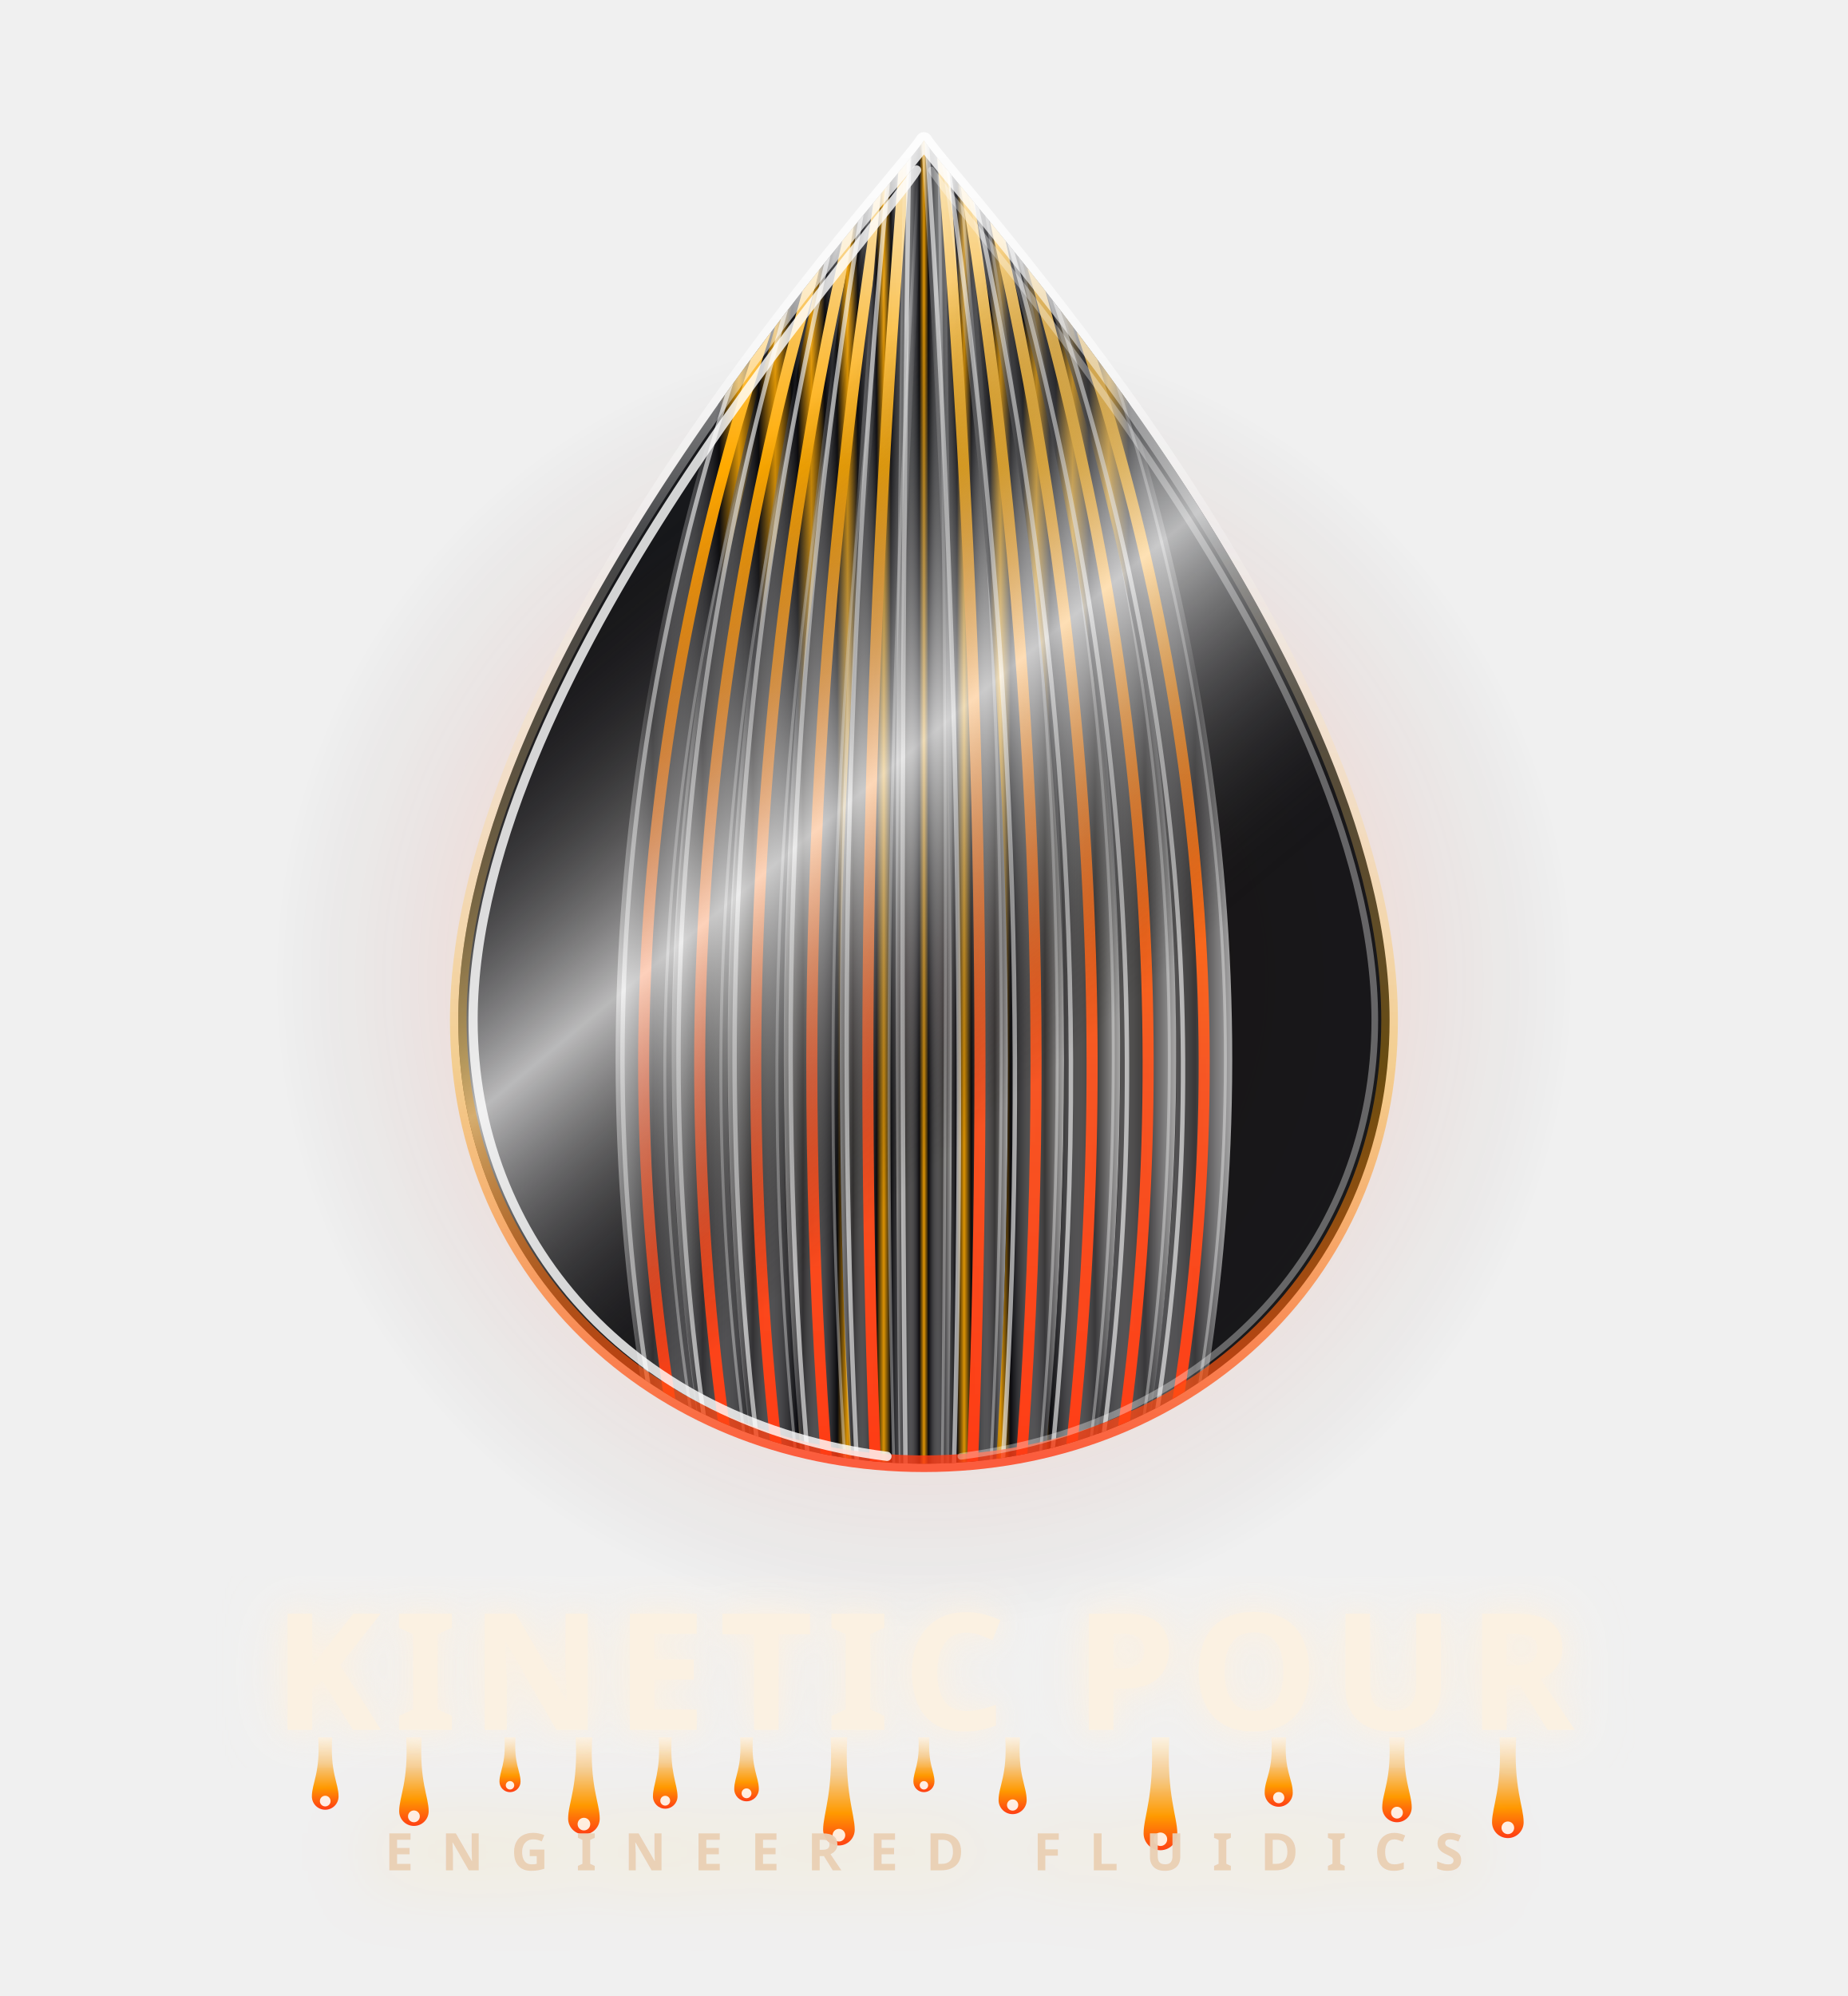
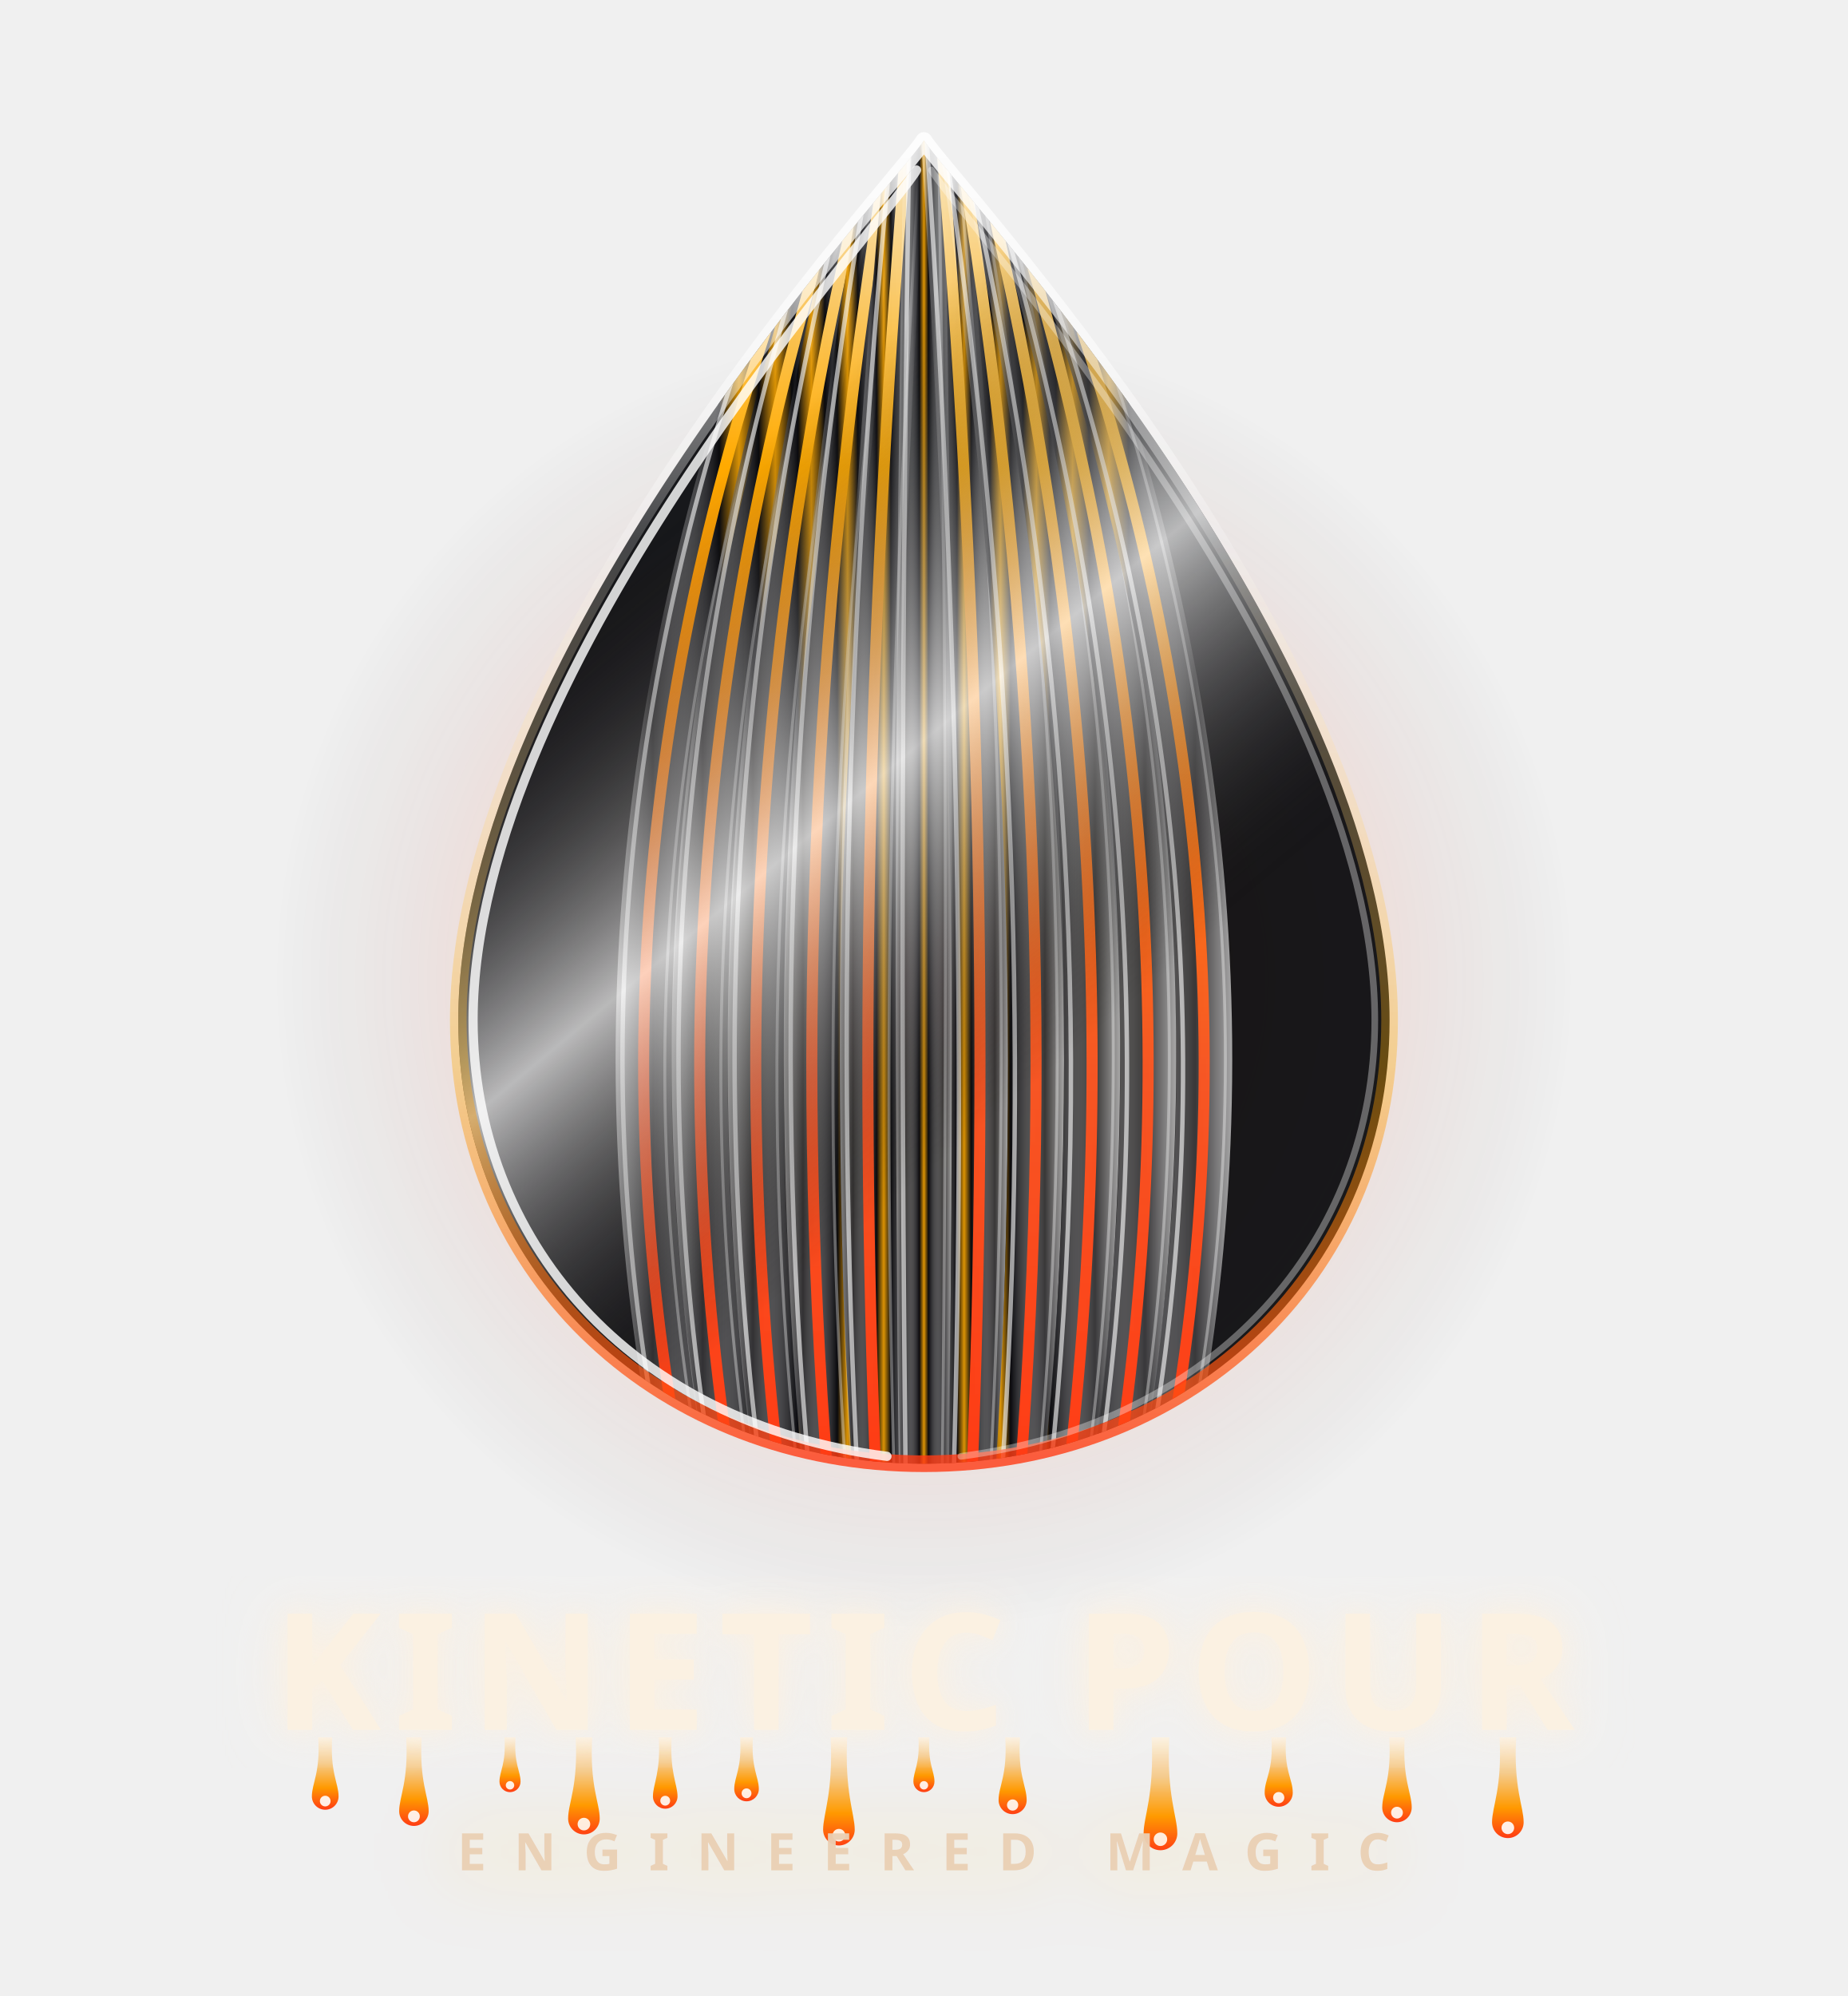
- <svg xmlns="http://www.w3.org/2000/svg" class="kinetic-pour-native-emblem" viewBox="0 0 500 540" role="img" aria-label="Kinetic Pour // Engineered Fluidics">
+ <svg xmlns="http://www.w3.org/2000/svg" class="kinetic-pour-native-emblem" viewBox="0 0 500 540" role="img" aria-label="Kinetic Pour // Engineered Magic">
  <defs>
    <radialGradient id="kpFurnaceCore" cx="50%" cy="50%" r="50%">
      <stop offset="0%" stop-color="#ff3b14" stop-opacity="0.65" />
      <stop offset="30%" stop-color="#ff9900" stop-opacity="0.38" />
      <stop offset="65%" stop-color="#ff3b14" stop-opacity="0.1" />
      <stop offset="100%" stop-color="#000000" stop-opacity="0" />
    </radialGradient>
    <linearGradient id="ribGlassGrad" x1="0%" y1="0%" x2="100%" y2="0%">
      <stop offset="0%" stop-color="rgba(255, 255, 255, 0.55)" />
      <stop offset="15%" stop-color="rgba(255, 255, 255, 0.12)" />
      <stop offset="42%" stop-color="rgba(8, 8, 12, 0.95)" />
      <stop offset="50%" stop-color="rgba(255, 170, 0, 0.88)" />
      <stop offset="58%" stop-color="rgba(8, 8, 12, 0.95)" />
      <stop offset="85%" stop-color="rgba(255, 255, 255, 0.15)" />
      <stop offset="100%" stop-color="rgba(255, 255, 255, 0.65)" />
    </linearGradient>
    <linearGradient id="liquidCoreGrad" x1="0%" y1="0%" x2="0%" y2="100%">
      <stop offset="0%" stop-color="#fff0d0" stop-opacity="0.95" />
      <stop offset="25%" stop-color="#ffaa00" stop-opacity="1" />
      <stop offset="70%" stop-color="#ff5722" stop-opacity="0.95" />
      <stop offset="100%" stop-color="#ff3b14" stop-opacity="1" />
    </linearGradient>
    <linearGradient id="dropletWallGrad" x1="0%" y1="0%" x2="0%" y2="100%">
      <stop offset="0%" stop-color="rgba(255, 255, 255, 0.85)" />
      <stop offset="30%" stop-color="rgba(255, 255, 255, 0.2)" />
      <stop offset="70%" stop-color="rgba(255, 170, 0, 0.35)" />
      <stop offset="100%" stop-color="rgba(255, 59, 20, 0.8)" />
    </linearGradient>
    <linearGradient id="dripFlowGrad" x1="0%" y1="0%" x2="0%" y2="100%">
      <stop offset="0%" stop-color="#fbf1e2" />
      <stop offset="35%" stop-color="#f5cc8e" />
      <stop offset="70%" stop-color="#ff9900" />
      <stop offset="100%" stop-color="#ff3b14" />
    </linearGradient>
    <linearGradient id="specularSweepGrad" x1="0%" y1="0%" x2="100%" y2="100%">
      <stop offset="0%" stop-color="transparent" />
      <stop offset="40%" stop-color="transparent" />
      <stop offset="50%" stop-color="rgba(255, 255, 255, 0.7)" />
      <stop offset="60%" stop-color="transparent" />
      <stop offset="100%" stop-color="transparent" />
    </linearGradient>
    <clipPath id="dropletClip">
      <path d="M 250,38 C 256,48 376,176 376,276 C 376,346 320,396 250,396 C 180,396 124,346 124,276 C 124,176 244,48 250,38 Z" />
    </clipPath>
    <filter id="kpEmberGlow" x="-30%" y="-30%" width="160%" height="160%">
      <feGaussianBlur stdDeviation="3.5" result="blur1" />
      <feGaussianBlur stdDeviation="8" in="SourceGraphic" result="blur2" />
      <feMerge>
        <feMergeNode in="blur2" />
        <feMergeNode in="blur1" />
        <feMergeNode in="SourceGraphic" />
      </feMerge>
    </filter>
  </defs>
  <circle cx="250" cy="265" r="175" fill="url(#kpFurnaceCore)" />
  <g clip-path="url(#dropletClip)">
    <path d="M 250,38 C 256,48 376,176 376,276 C 376,346 320,396 250,396 C 180,396 124,346 124,276 C 124,176 244,48 250,38 Z" fill="rgba(6, 7, 10, 0.92)" />
    <g class="fluted-rib-assembly">
      <path d="M 222.6,34 Q 141.0,220 178.25,400 L 191.75,400 Q 159.0,220 233.4,34 Z" fill="url(#ribGlassGrad)" opacity="0.95" />
      <path d="M 228.0,34 Q 150,220 185.0,400" fill="none" stroke="url(#liquidCoreGrad)" stroke-width="3" stroke-linecap="round" class="rib-fluid-core" style="animation-delay: 0.0s;" />
      <path d="M 224.1,34 Q 143.0,220 180.05,400" fill="none" stroke="rgba(255, 255, 255, 0.6)" stroke-width="1.2" />
      <path d="M 231.9,34 Q 157.0,220 189.95,400" fill="none" stroke="rgba(255, 255, 255, 0.35)" stroke-width="0.8" />
    </g>
    <g class="fluted-rib-assembly">
      <path d="M 227.0,34 Q 161.0,220 191.25,400 L 204.75,400 Q 179.0,220 237.8,34 Z" fill="url(#ribGlassGrad)" opacity="0.95" />
      <path d="M 232.4,34 Q 170,220 198.0,400" fill="none" stroke="url(#liquidCoreGrad)" stroke-width="3" stroke-linecap="round" class="rib-fluid-core" style="animation-delay: 0.45s;" />
      <path d="M 228.5,34 Q 163.0,220 193.05,400" fill="none" stroke="rgba(255, 255, 255, 0.6)" stroke-width="1.2" />
      <path d="M 236.3,34 Q 177.0,220 202.95,400" fill="none" stroke="rgba(255, 255, 255, 0.35)" stroke-width="0.8" />
    </g>
    <g class="fluted-rib-assembly">
      <path d="M 231.4,34 Q 181.0,220 204.25,400 L 217.75,400 Q 199.0,220 242.2,34 Z" fill="url(#ribGlassGrad)" opacity="0.95" />
      <path d="M 236.8,34 Q 190,220 211.0,400" fill="none" stroke="url(#liquidCoreGrad)" stroke-width="3" stroke-linecap="round" class="rib-fluid-core" style="animation-delay: 0.9s;" />
      <path d="M 232.9,34 Q 183.0,220 206.05,400" fill="none" stroke="rgba(255, 255, 255, 0.6)" stroke-width="1.2" />
      <path d="M 240.7,34 Q 197.0,220 215.95,400" fill="none" stroke="rgba(255, 255, 255, 0.35)" stroke-width="0.8" />
    </g>
    <g class="fluted-rib-assembly">
      <path d="M 235.8,34 Q 201.0,220 217.25,400 L 230.75,400 Q 219.0,220 246.6,34 Z" fill="url(#ribGlassGrad)" opacity="0.95" />
      <path d="M 241.2,34 Q 210,220 224.0,400" fill="none" stroke="url(#liquidCoreGrad)" stroke-width="3" stroke-linecap="round" class="rib-fluid-core" style="animation-delay: 1.35s;" />
      <path d="M 237.3,34 Q 203.0,220 219.05,400" fill="none" stroke="rgba(255, 255, 255, 0.6)" stroke-width="1.2" />
      <path d="M 245.1,34 Q 217.0,220 228.95,400" fill="none" stroke="rgba(255, 255, 255, 0.35)" stroke-width="0.8" />
    </g>
    <g class="fluted-rib-assembly">
      <path d="M 240.2,34 Q 221.0,220 230.25,400 L 243.75,400 Q 239.0,220 251.0,34 Z" fill="url(#ribGlassGrad)" opacity="0.95" />
      <path d="M 245.6,34 Q 230,220 237.0,400" fill="none" stroke="url(#liquidCoreGrad)" stroke-width="3" stroke-linecap="round" class="rib-fluid-core" style="animation-delay: 0.0s;" />
      <path d="M 241.7,34 Q 223.0,220 232.05,400" fill="none" stroke="rgba(255, 255, 255, 0.6)" stroke-width="1.2" />
      <path d="M 249.5,34 Q 237.0,220 241.95,400" fill="none" stroke="rgba(255, 255, 255, 0.35)" stroke-width="0.8" />
    </g>
    <g class="fluted-rib-assembly">
      <path d="M 244.6,34 Q 241.0,220 243.25,400 L 256.75,400 Q 259.0,220 255.4,34 Z" fill="url(#ribGlassGrad)" opacity="0.95" />
      <path d="M 250.0,34 Q 250,220 250.0,400" fill="none" stroke="url(#liquidCoreGrad)" stroke-width="3" stroke-linecap="round" class="rib-fluid-core" style="animation-delay: 0.45s;" />
      <path d="M 246.1,34 Q 243.0,220 245.05,400" fill="none" stroke="rgba(255, 255, 255, 0.6)" stroke-width="1.2" />
      <path d="M 253.9,34 Q 257.0,220 254.95,400" fill="none" stroke="rgba(255, 255, 255, 0.35)" stroke-width="0.8" />
    </g>
    <g class="fluted-rib-assembly">
      <path d="M 249.0,34 Q 261.0,220 256.25,400 L 269.75,400 Q 279.0,220 259.8,34 Z" fill="url(#ribGlassGrad)" opacity="0.95" />
      <path d="M 254.4,34 Q 270,220 263.0,400" fill="none" stroke="url(#liquidCoreGrad)" stroke-width="3" stroke-linecap="round" class="rib-fluid-core" style="animation-delay: 0.9s;" />
      <path d="M 250.5,34 Q 263.0,220 258.05,400" fill="none" stroke="rgba(255, 255, 255, 0.6)" stroke-width="1.2" />
      <path d="M 258.3,34 Q 277.0,220 267.95,400" fill="none" stroke="rgba(255, 255, 255, 0.35)" stroke-width="0.8" />
    </g>
    <g class="fluted-rib-assembly">
      <path d="M 253.4,34 Q 281.0,220 269.25,400 L 282.75,400 Q 299.0,220 264.2,34 Z" fill="url(#ribGlassGrad)" opacity="0.95" />
      <path d="M 258.8,34 Q 290,220 276.0,400" fill="none" stroke="url(#liquidCoreGrad)" stroke-width="3" stroke-linecap="round" class="rib-fluid-core" style="animation-delay: 1.35s;" />
      <path d="M 254.9,34 Q 283.0,220 271.05,400" fill="none" stroke="rgba(255, 255, 255, 0.6)" stroke-width="1.2" />
      <path d="M 262.7,34 Q 297.0,220 280.95,400" fill="none" stroke="rgba(255, 255, 255, 0.35)" stroke-width="0.8" />
    </g>
    <g class="fluted-rib-assembly">
      <path d="M 257.8,34 Q 301.0,220 282.25,400 L 295.75,400 Q 319.0,220 268.6,34 Z" fill="url(#ribGlassGrad)" opacity="0.95" />
      <path d="M 263.2,34 Q 310,220 289.0,400" fill="none" stroke="url(#liquidCoreGrad)" stroke-width="3" stroke-linecap="round" class="rib-fluid-core" style="animation-delay: 0.0s;" />
      <path d="M 259.3,34 Q 303.0,220 284.05,400" fill="none" stroke="rgba(255, 255, 255, 0.6)" stroke-width="1.2" />
      <path d="M 267.1,34 Q 317.0,220 293.95,400" fill="none" stroke="rgba(255, 255, 255, 0.35)" stroke-width="0.8" />
    </g>
    <g class="fluted-rib-assembly">
      <path d="M 262.2,34 Q 321.0,220 295.25,400 L 308.75,400 Q 339.0,220 273.0,34 Z" fill="url(#ribGlassGrad)" opacity="0.95" />
      <path d="M 267.6,34 Q 330,220 302.0,400" fill="none" stroke="url(#liquidCoreGrad)" stroke-width="3" stroke-linecap="round" class="rib-fluid-core" style="animation-delay: 0.45s;" />
      <path d="M 263.7,34 Q 323.0,220 297.05,400" fill="none" stroke="rgba(255, 255, 255, 0.6)" stroke-width="1.2" />
      <path d="M 271.5,34 Q 337.0,220 306.95,400" fill="none" stroke="rgba(255, 255, 255, 0.35)" stroke-width="0.8" />
    </g>
    <g class="fluted-rib-assembly">
      <path d="M 266.6,34 Q 341.0,220 308.25,400 L 321.75,400 Q 359.0,220 277.4,34 Z" fill="url(#ribGlassGrad)" opacity="0.95" />
      <path d="M 272.0,34 Q 350,220 315.0,400" fill="none" stroke="url(#liquidCoreGrad)" stroke-width="3" stroke-linecap="round" class="rib-fluid-core" style="animation-delay: 0.9s;" />
      <path d="M 268.1,34 Q 343.0,220 310.05,400" fill="none" stroke="rgba(255, 255, 255, 0.6)" stroke-width="1.2" />
      <path d="M 275.9,34 Q 357.0,220 319.95,400" fill="none" stroke="rgba(255, 255, 255, 0.35)" stroke-width="0.8" />
    </g>
    <rect x="-100" y="-100" width="700" height="600" fill="url(#specularSweepGrad)" class="droplet-sheen-sweep" pointer-events="none" />
  </g>
  <path d="M 250,38 C 256,48 376,176 376,276 C 376,346 320,396 250,396 C 180,396 124,346 124,276 C 124,176 244,48 250,38 Z" fill="none" stroke="url(#dropletWallGrad)" stroke-width="4.5" stroke-linecap="round" stroke-linejoin="round" />
  <path d="M 248,46 C 243,56 128,180 128,276 C 128,335 170,385 240,394" fill="none" stroke="rgba(255, 255, 255, 0.85)" stroke-width="2.5" stroke-linecap="round" opacity="0.95" />
  <path d="M 252,46 C 257,56 372,180 372,276 C 372,335 330,385 260,394" fill="none" stroke="rgba(255, 255, 255, 0.45)" stroke-width="1.8" stroke-linecap="round" opacity="0.75" />
  <g class="slow-pour-drips-group">
    <path d="M 86.1,470 C 86.733,479.6 84.39,482.39 84.39,486 A 3.61,3.61 0 0,0 91.61,486 C 91.61,482.39 89.267,479.6 89.9,470 Z" fill="url(#dripFlowGrad)" class="liquid-drop-tendril" style="animation-delay: 0.0s;" />
    <circle cx="88" cy="487.264" r="1.444" fill="#ffffff" opacity="0.9" />
    <path d="M 109.9,470 C 110.6,482.0 108.01,486.01 108.01,490 A 3.99,3.99 0 0,0 115.99,490 C 115.99,486.01 113.4,482.0 114.1,470 Z" fill="url(#dripFlowGrad)" class="liquid-drop-tendril" style="animation-delay: 0.35s;" />
    <circle cx="112" cy="491.397" r="1.596" fill="#ffffff" opacity="0.9" />
    <path d="M 136.5,470 C 137.0,477.2 135.15,479.15 135.15,482 A 2.85,2.85 0 0,0 140.85,482 C 140.85,479.15 139.0,477.2 139.5,470 Z" fill="url(#dripFlowGrad)" class="liquid-drop-tendril" style="animation-delay: 0.7s;" />
    <circle cx="138" cy="482.998" r="1.14" fill="#ffffff" opacity="0.9" />
    <path d="M 155.75,470 C 156.5,483.2 153.725,487.725 153.725,492 A 4.275,4.275 0 0,0 162.275,492 C 162.275,487.725 159.5,483.2 160.25,470 Z" fill="url(#dripFlowGrad)" class="liquid-drop-tendril" style="animation-delay: 1.05s;" />
    <circle cx="158" cy="493.496" r="1.71" fill="#ffffff" opacity="0.9" />
    <path d="M 178.25,470 C 178.833,479.6 176.675,482.675 176.675,486 A 3.325,3.325 0 0,0 183.325,486 C 183.325,482.675 181.167,479.6 181.75,470 Z" fill="url(#dripFlowGrad)" class="liquid-drop-tendril" style="animation-delay: 1.4s;" />
    <circle cx="180" cy="487.164" r="1.33" fill="#ffffff" opacity="0.9" />
    <path d="M 200.25,470 C 200.833,478.4 198.675,480.675 198.675,484 A 3.325,3.325 0 0,0 205.325,484 C 205.325,480.675 203.167,478.4 203.75,470 Z" fill="url(#dripFlowGrad)" class="liquid-drop-tendril" style="animation-delay: 0.0s;" />
    <circle cx="202" cy="485.164" r="1.33" fill="#ffffff" opacity="0.9" />
    <path d="M 224.75,470 C 225.5,485.0 222.725,490.725 222.725,495 A 4.275,4.275 0 0,0 231.275,495 C 231.275,490.725 228.5,485.0 229.25,470 Z" fill="url(#dripFlowGrad)" class="liquid-drop-tendril" style="animation-delay: 0.35s;" />
    <circle cx="227" cy="496.496" r="1.71" fill="#ffffff" opacity="0.9" />
    <path d="M 248.5,470 C 249.0,477.2 247.15,479.15 247.15,482 A 2.85,2.85 0 0,0 252.85,482 C 252.85,479.15 251.0,477.2 251.5,470 Z" fill="url(#dripFlowGrad)" class="liquid-drop-tendril" style="animation-delay: 0.7s;" />
    <circle cx="250" cy="482.998" r="1.14" fill="#ffffff" opacity="0.9" />
    <path d="M 272.0,470 C 272.667,480.2 270.2,483.2 270.2,487 A 3.8,3.8 0 0,0 277.8,487 C 277.8,483.2 275.333,480.2 276.0,470 Z" fill="url(#dripFlowGrad)" class="liquid-drop-tendril" style="animation-delay: 1.05s;" />
    <circle cx="274" cy="488.33" r="1.52" fill="#ffffff" opacity="0.9" />
    <path d="M 311.6,470 C 312.4,485.6 309.44,491.44 309.44,496 A 4.56,4.56 0 0,0 318.56,496 C 318.56,491.44 315.6,485.6 316.4,470 Z" fill="url(#dripFlowGrad)" class="liquid-drop-tendril" style="animation-delay: 1.4s;" />
    <circle cx="314" cy="497.596" r="1.824" fill="#ffffff" opacity="0.9" />
    <path d="M 344.0,470 C 344.667,479.0 342.2,481.2 342.2,485 A 3.8,3.8 0 0,0 349.8,485 C 349.8,481.2 347.333,479.0 348.0,470 Z" fill="url(#dripFlowGrad)" class="liquid-drop-tendril" style="animation-delay: 0.0s;" />
    <circle cx="346" cy="486.33" r="1.52" fill="#ffffff" opacity="0.9" />
    <path d="M 375.9,470 C 376.6,481.4 374.01,485.01 374.01,489 A 3.99,3.99 0 0,0 381.99,489 C 381.99,485.01 379.4,481.4 380.1,470 Z" fill="url(#dripFlowGrad)" class="liquid-drop-tendril" style="animation-delay: 0.35s;" />
    <circle cx="378" cy="490.397" r="1.596" fill="#ffffff" opacity="0.9" />
    <path d="M 405.75,470 C 406.5,483.8 403.725,488.725 403.725,493 A 4.275,4.275 0 0,0 412.275,493 C 412.275,488.725 409.5,483.8 410.25,470 Z" fill="url(#dripFlowGrad)" class="liquid-drop-tendril" style="animation-delay: 0.7s;" />
    <circle cx="408" cy="494.496" r="1.71" fill="#ffffff" opacity="0.9" />
  </g>
  <text x="250" y="468" text-anchor="middle" font-family="'Space Grotesk', 'Plus Jakarta Sans', sans-serif" font-weight="900" font-size="44" letter-spacing="3.5" fill="#fbf1e2" filter="url(#kpEmberGlow)">KINETIC POUR</text>
-   <text x="250" y="506" text-anchor="middle" font-family="'Space Grotesk', 'JetBrains Mono', sans-serif" font-weight="700" font-size="14" letter-spacing="7.5" fill="#ead0b3" opacity="0.95" filter="drop-shadow(0 0 10px rgba(255, 170, 0, 0.5))">ENGINEERED FLUIDICS</text>
+   <text x="250" y="506" text-anchor="middle" font-family="'Space Grotesk', 'JetBrains Mono', sans-serif" font-weight="700" font-size="14" letter-spacing="7.5" fill="#ead0b3" opacity="0.95" filter="drop-shadow(0 0 10px rgba(255, 170, 0, 0.5))">ENGINEERED MAGIC</text>
</svg>
